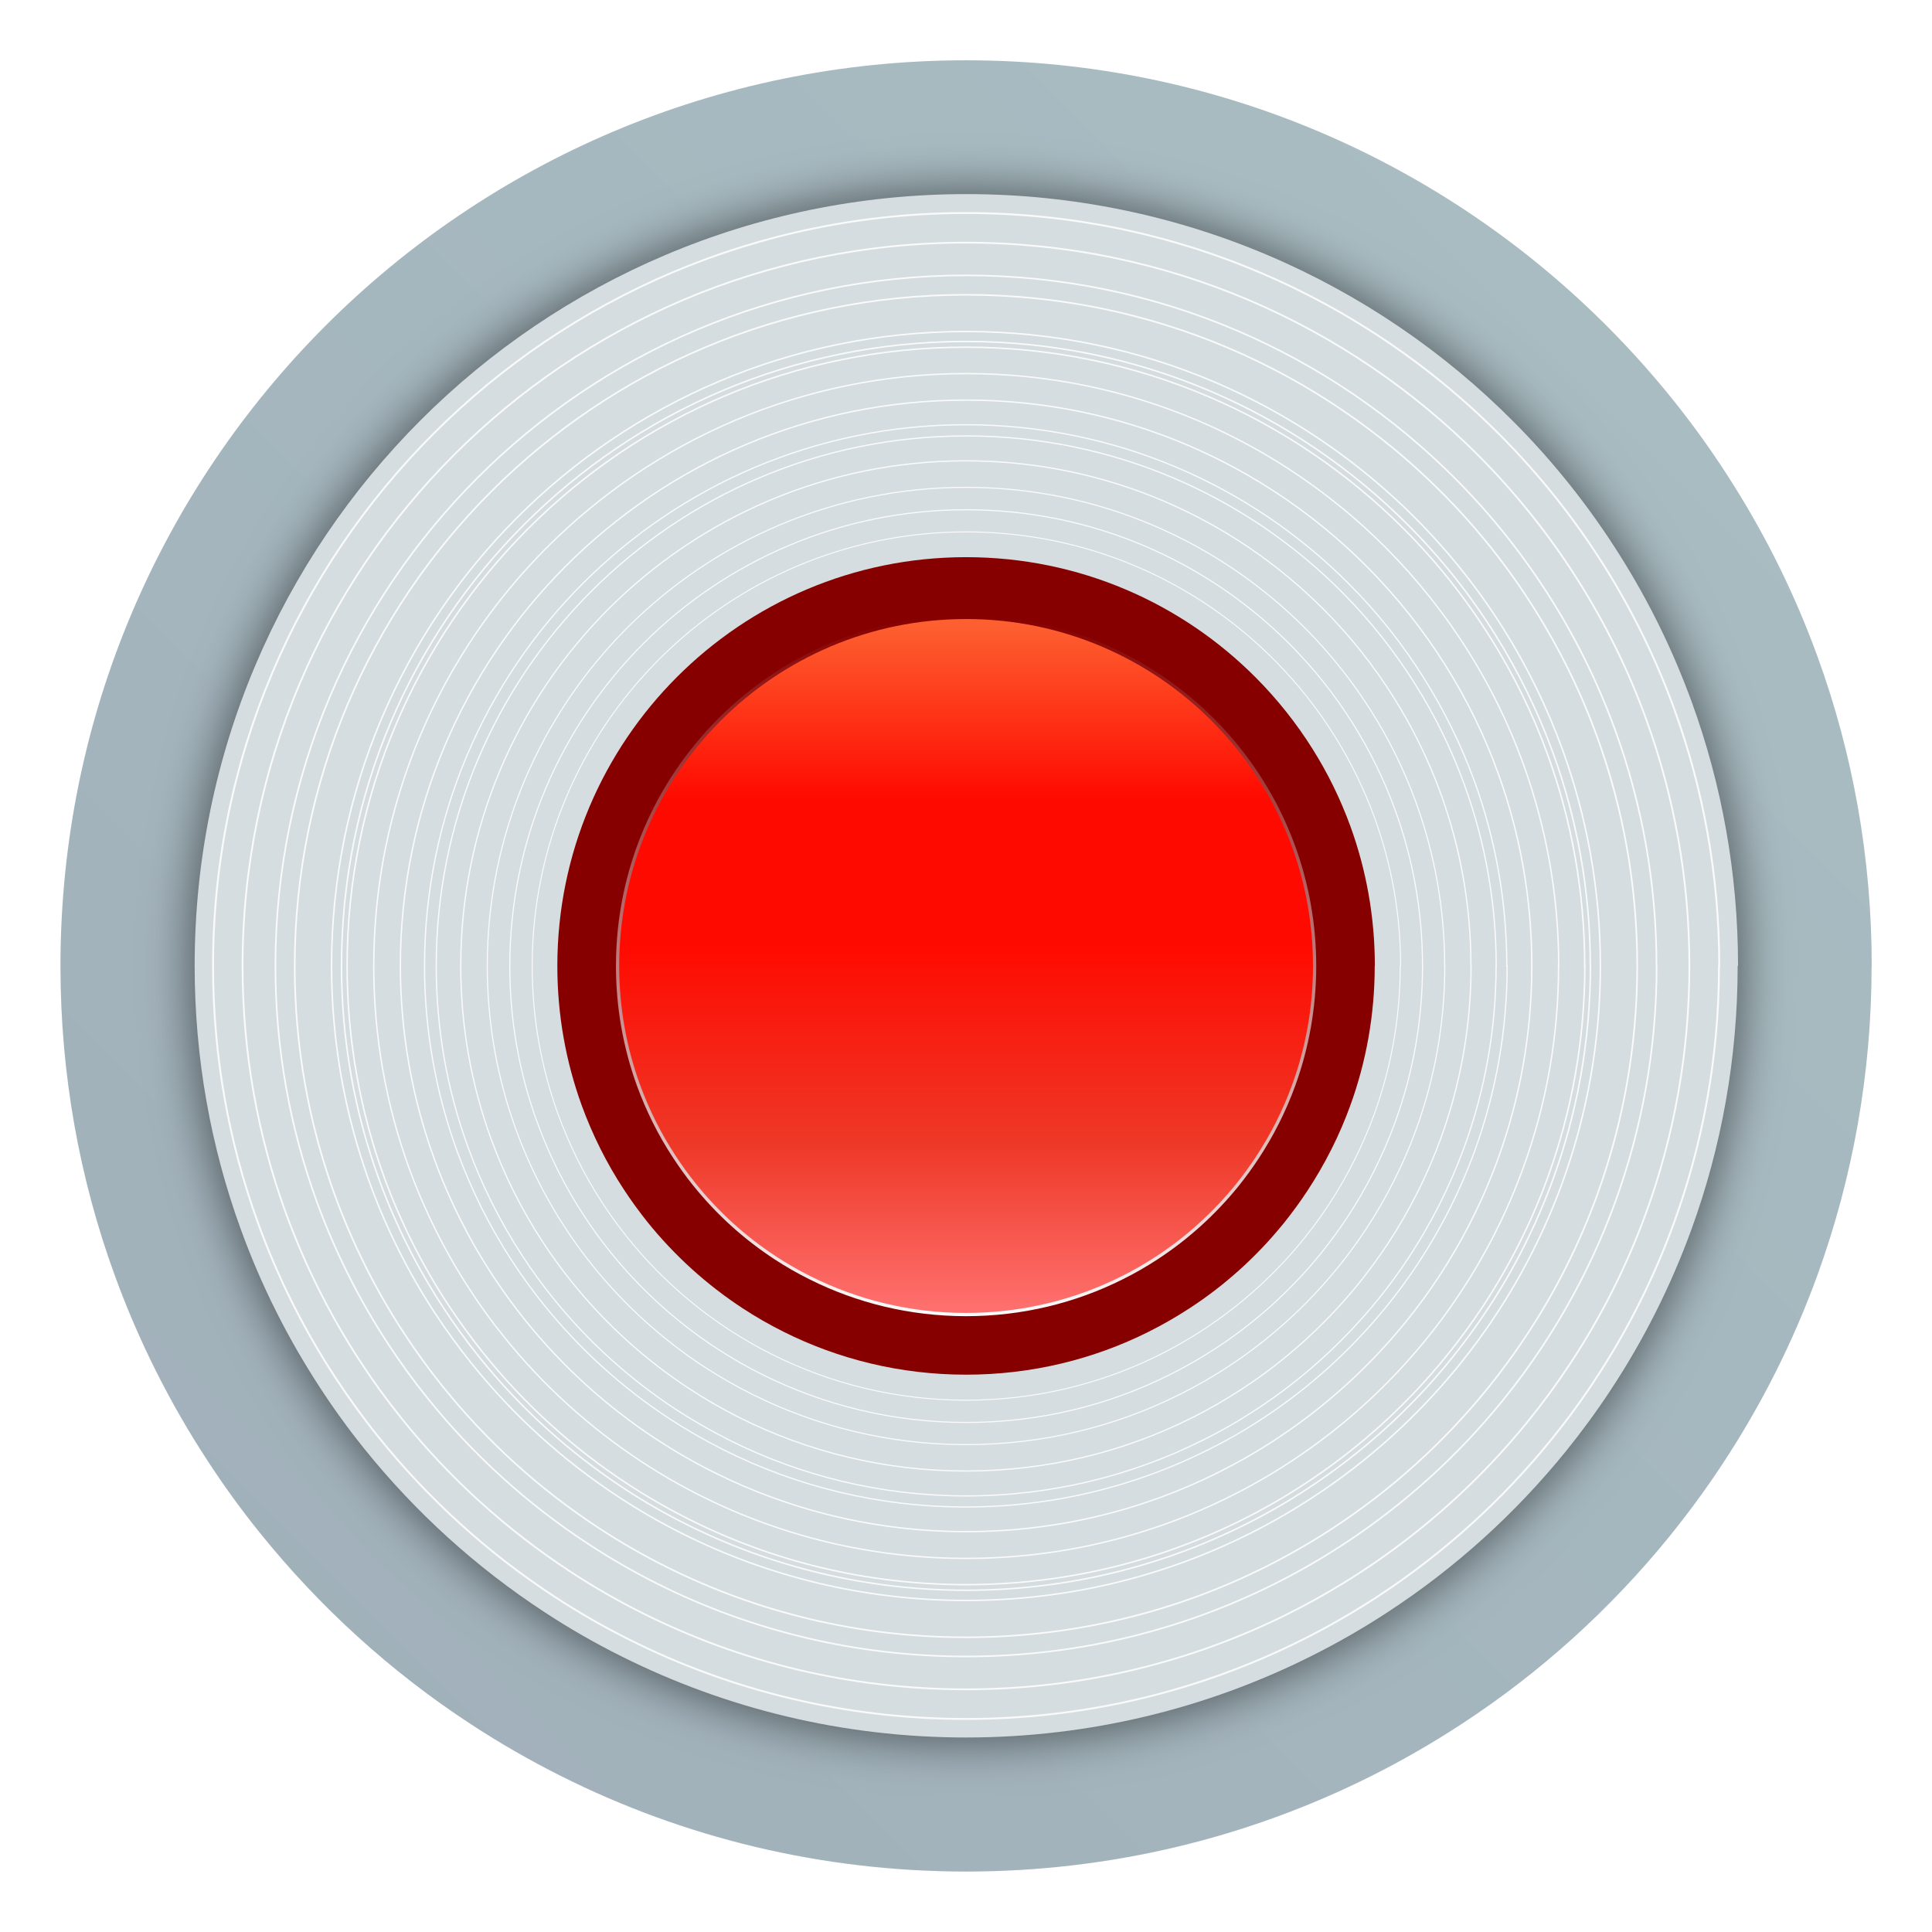
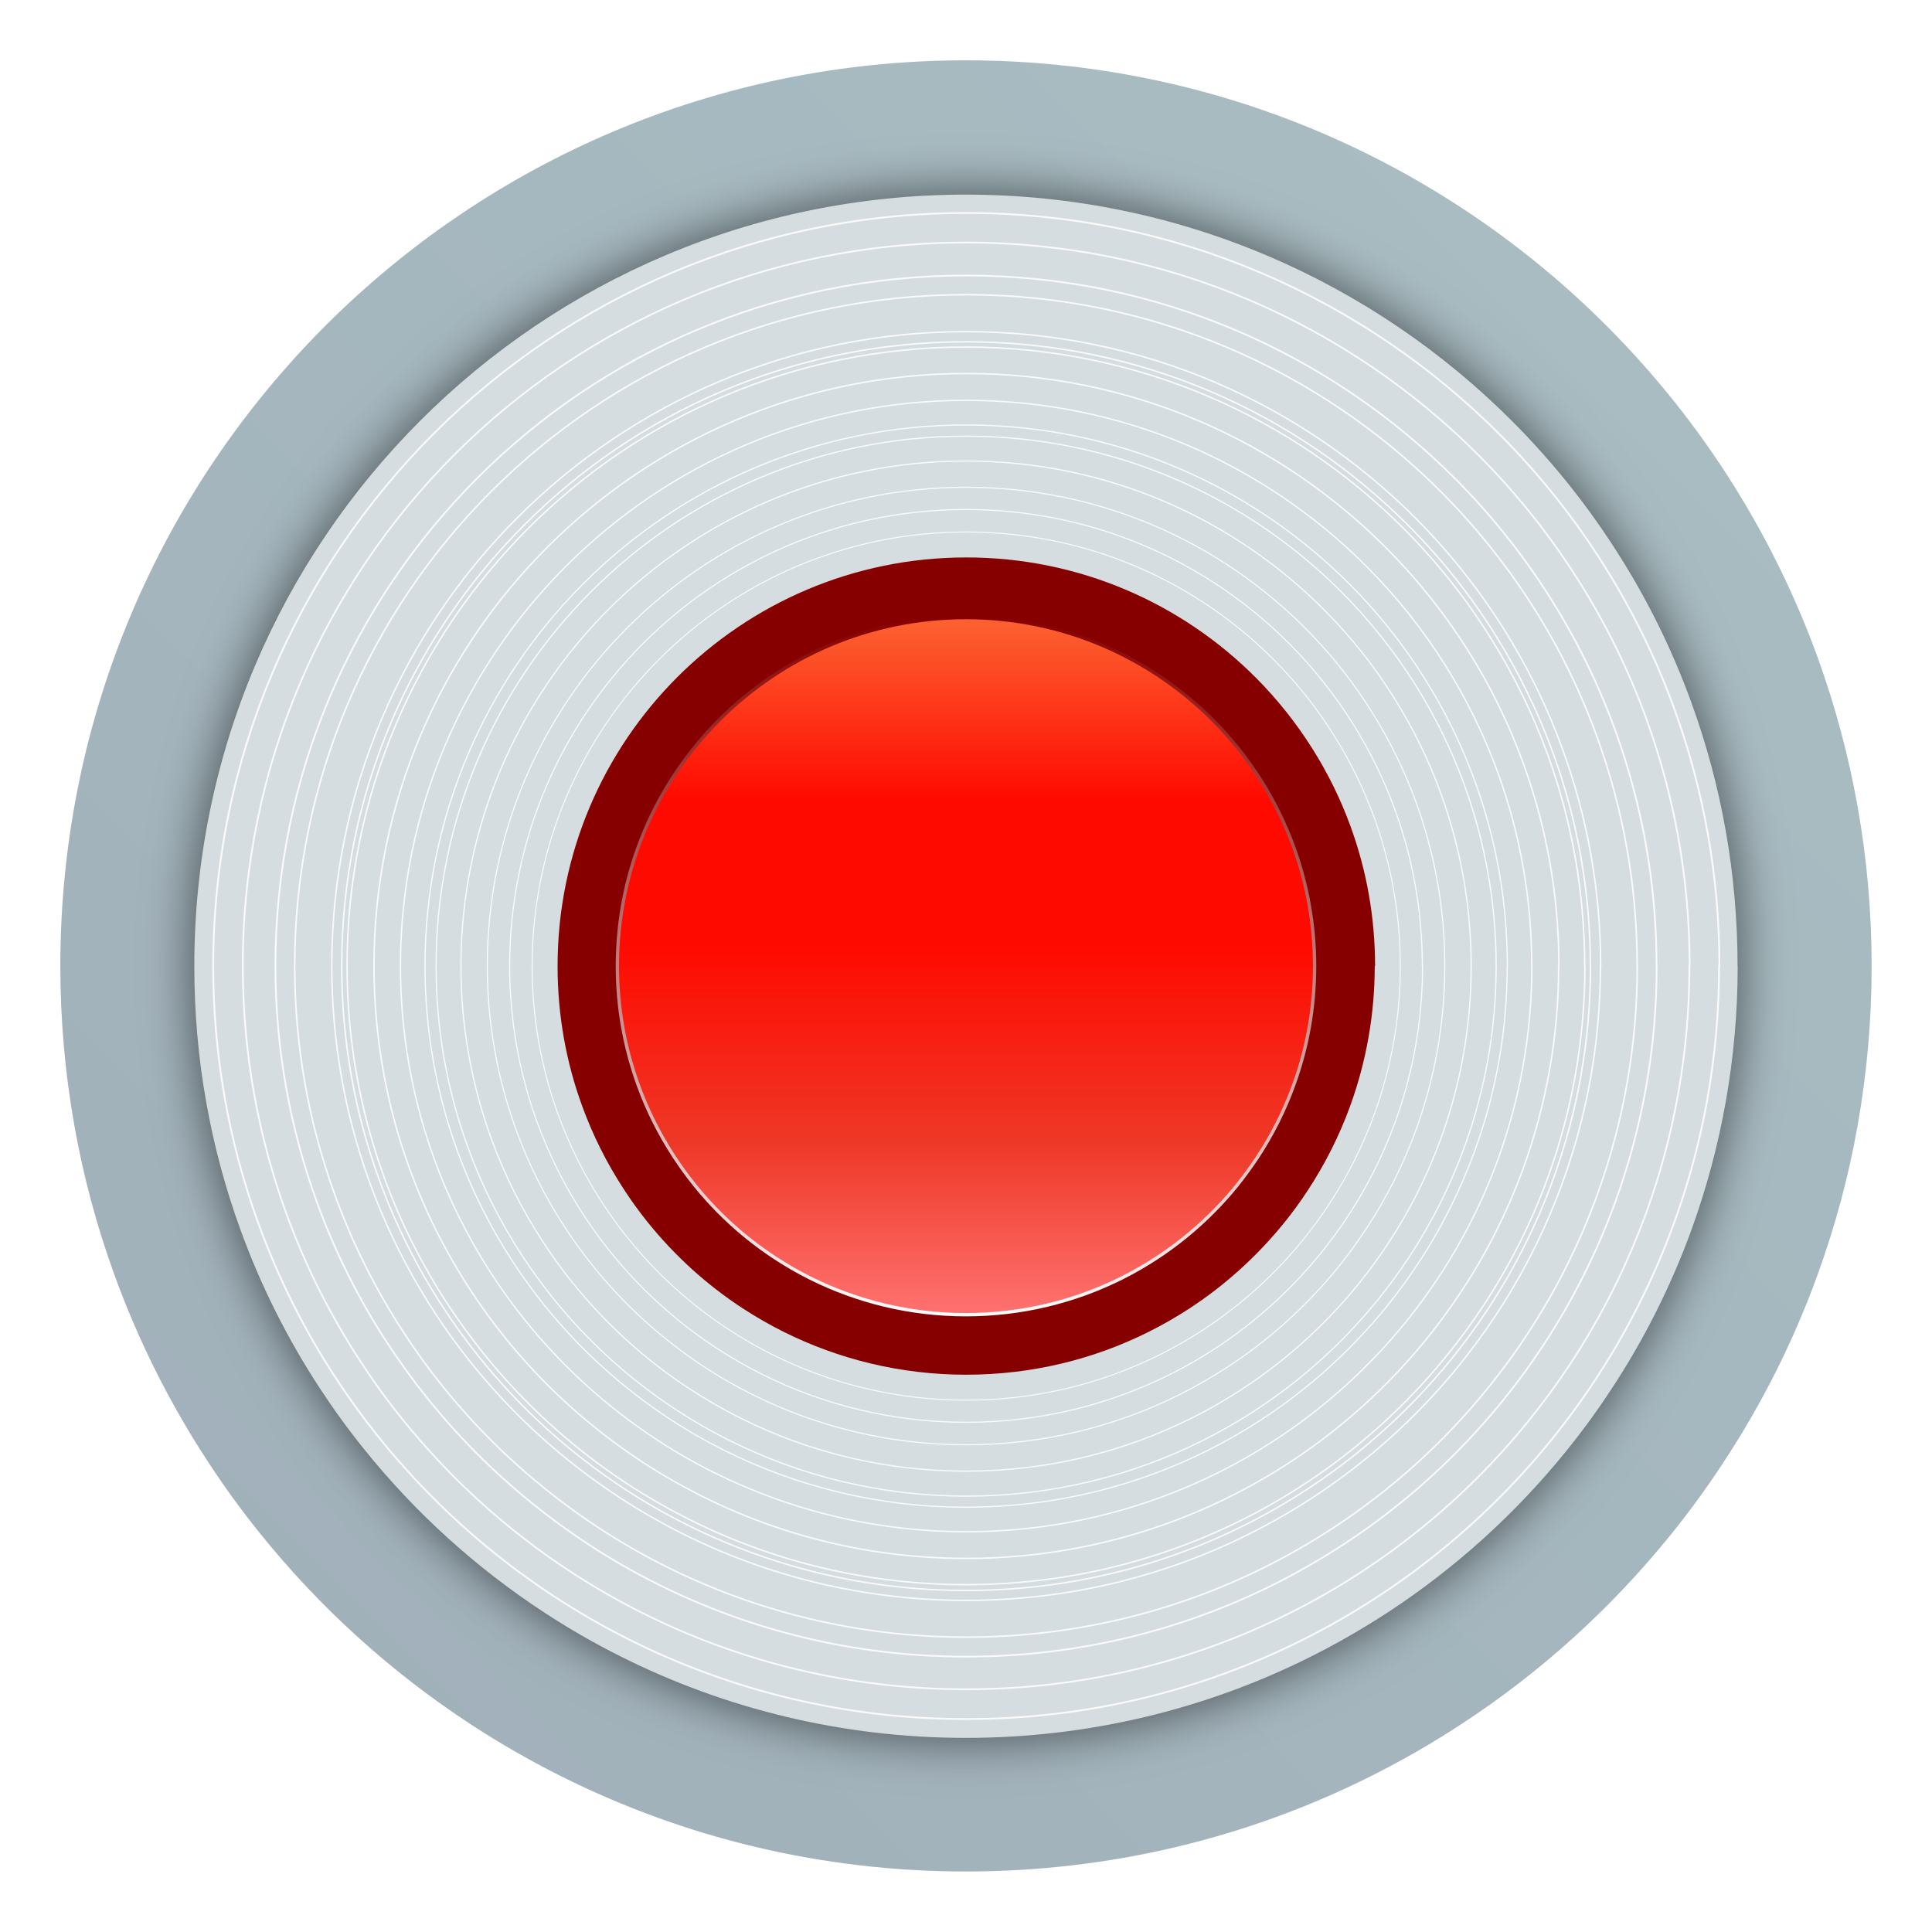
<svg xmlns="http://www.w3.org/2000/svg" width="64" height="64" version="1.1" viewBox="0 0 16.933 16.933">
  <defs>
-     <linearGradient id="i" x1="400.4" x2="400.4" y1="545.62" y2="517.62" gradientTransform="matrix(.41967 0 0 .41967 -173.34 -178.23)" gradientUnits="userSpaceOnUse">
-       <stop stop-color="#d3d3d3" offset="0" />
-       <stop stop-color="#fcf9f9" offset="1" />
-     </linearGradient>
-     <linearGradient id="f" x1="400.4" x2="400.4" y1="545.62" y2="517.62" gradientTransform="matrix(.43343 0 0 .43343 -193.09 -179.69)" gradientUnits="userSpaceOnUse">
-       <stop stop-color="#8d3aff" offset="0" />
-       <stop stop-color="#ff3680" offset="1" />
-     </linearGradient>
-     <linearGradient id="linearGradient1005-8" x1=".739" x2="16.388" y1="16.296" y2=".647" gradientTransform="matrix(.91665 0 0 .91665 .67326 .71162)" gradientUnits="userSpaceOnUse">
+     <linearGradient id="linearGradient1005-8" x1=".739" x2="16.388" y1="16.296" y2=".647" gradientTransform="matrix(.99999 0 0 .99999 2.3654 4.155)" gradientUnits="userSpaceOnUse">
      <stop stop-color="#a0afb9" offset="0" />
      <stop stop-color="#aabec3" offset="1" />
    </linearGradient>
-     <radialGradient id="radialGradient2496" cx="8.466" cy="8.466" r="6.2" gradientTransform="matrix(1 0 0 .99999 1.5e-7 5.2373e-5)" gradientUnits="userSpaceOnUse">
+     <filter id="filter991" x="-.036" y="-.036" width="1.072" height="1.072" color-interpolation-filters="sRGB">
+       <feGaussianBlur stdDeviation="0.186" />
+     </filter>
+     <radialGradient id="radialGradient2496" cx="8.466" cy="8.466" r="6.2" gradientTransform="matrix(1.0909 0 0 1.0909 1.6309 3.3787)" gradientUnits="userSpaceOnUse">
      <stop stop-color="#d4dde0" offset="0" />
      <stop stop-color="#d5dde0" offset="1" />
    </radialGradient>
-     <linearGradient id="linearGradient2612" x1="8.578" x2="8.578" y1="11.815" y2="5.118" gradientTransform="matrix(.82142 0 0 .82142 1.512 1.512)" gradientUnits="userSpaceOnUse">
+     <linearGradient id="linearGradient2612" x1="8.578" x2="8.578" y1="11.815" y2="5.118" gradientTransform="matrix(.8961 0 0 .8961 3.2804 5.0281)" gradientUnits="userSpaceOnUse">
      <stop stop-color="#fe706e" offset="0" />
      <stop stop-color="#ee3827" offset=".243" />
      <stop stop-color="#ff0a00" offset=".531" />
      <stop stop-color="#ff0a00" offset=".743" />
      <stop stop-color="#fd6030" offset="1" />
    </linearGradient>
-     <linearGradient id="linearGradient2632" x1="8.339" x2="8.339" y1="11.265" y2="5.65" gradientUnits="userSpaceOnUse">
+     <linearGradient id="linearGradient2632" x1="8.339" x2="8.339" y1="11.265" y2="5.65" gradientTransform="matrix(1.0909 0 0 1.0909 1.6309 3.3787)" gradientUnits="userSpaceOnUse">
      <stop stop-color="#fafafa" offset="0" />
      <stop stop-color="#870000" offset="1" />
    </linearGradient>
-     <filter id="filter991" x="-.036" y="-.036" width="1.072" height="1.072" color-interpolation-filters="sRGB">
-       <feGaussianBlur stdDeviation="0.186" />
-     </filter>
  </defs>
-   <g transform="translate(-21.834 .89695)" fill="#5e4aa6" stroke-width=".265">
-     <circle cx="-330.35" cy="-328.38" r="0" />
-     <circle cx="-312.11" cy="-326.25" r="0" />
-     <circle cx="-306.02" cy="-333.07" r="0" />
-     <circle cx="-308.84" cy="-326.01" r="0" />
-   </g>
-   <circle cx="-5.235" cy="44.956" r="0" fill="url(#i)" image-rendering="optimizeSpeed" stroke-width=".265" />
-   <circle cx="-19.466" cy="50.818" r="0" fill="none" image-rendering="optimizeSpeed" stroke="url(#f)" stroke-width=".563" />
-   <g transform="translate(-21.834 .89695)" fill="#5e4aa6" stroke-width=".265">
-     <circle cx="-330.35" cy="-328.38" r="0" />
-     <circle cx="-312.11" cy="-326.25" r="0" />
-     <circle cx="-306.02" cy="-333.07" r="0" />
-     <circle cx="-308.84" cy="-326.01" r="0" />
-   </g>
-   <g transform="matrix(1.0909 0 0 1.0909 -.76933 -.76974)">
-     <path d="m15.742 8.466c0 0.872-0.154 1.708-0.435 2.484-0.196 0.539-0.453 1.048-0.764 1.519-0.13 0.198-0.271 0.389-0.419 0.573-0.476 0.588-1.042 1.101-1.678 1.516-0.234 0.153-0.477 0.293-0.729 0.419-0.978 0.489-2.082 0.765-3.25 0.765s-2.272-0.275-3.25-0.765c-0.252-0.126-0.495-0.266-0.729-0.419-0.644-0.421-1.216-0.942-1.697-1.54-0.149-0.185-0.289-0.378-0.419-0.578-0.303-0.463-0.554-0.963-0.746-1.491-0.282-0.775-0.435-1.611-0.435-2.483 0-4.018 3.257-7.276 7.276-7.276 2.017 0 3.842 0.821 5.16 2.147 0.38 0.382 0.718 0.806 1.005 1.264 0.272 0.432 0.499 0.894 0.676 1.381 0.282 0.775 0.435 1.611 0.435 2.484z" fill="url(#linearGradient1005-8)" stroke-width=".028" />
-     <path transform="matrix(1.0067 0 0 1.0067 -.05679 -.05679)" d="m14.666 8.466c0 0.743-0.131 1.456-0.371 2.116-0.167 0.459-0.386 0.893-0.651 1.294-0.111 0.169-0.231 0.332-0.357 0.488-0.406 0.501-0.888 0.938-1.43 1.292-0.199 0.131-0.407 0.25-0.621 0.357-0.833 0.417-1.774 0.652-2.769 0.652-0.995 0-1.936-0.235-2.769-0.652-0.215-0.107-0.422-0.226-0.621-0.357-0.548-0.359-1.036-0.802-1.446-1.312-0.127-0.158-0.246-0.322-0.357-0.493-0.258-0.395-0.472-0.821-0.635-1.271-0.24-0.66-0.37-1.373-0.37-2.115 0-3.424 2.776-6.2 6.2-6.2 1.719 0 3.274 0.699 4.397 1.829 0.324 0.325 0.611 0.687 0.856 1.077 0.232 0.368 0.425 0.762 0.576 1.177 0.24 0.66 0.371 1.373 0.371 2.116z" filter="url(#filter991)" opacity=".5" stroke-width=".024" />
-     <path d="m14.666 8.466c0 0.743-0.131 1.456-0.371 2.116-0.167 0.459-0.386 0.893-0.651 1.294-0.111 0.169-0.231 0.332-0.357 0.488-0.406 0.501-0.888 0.938-1.43 1.292-0.199 0.131-0.407 0.25-0.621 0.357-0.833 0.417-1.774 0.652-2.769 0.652-0.995 0-1.936-0.235-2.769-0.652-0.215-0.107-0.422-0.226-0.621-0.357-0.548-0.359-1.036-0.802-1.446-1.312-0.127-0.158-0.246-0.322-0.357-0.493-0.258-0.395-0.472-0.821-0.635-1.271-0.24-0.66-0.37-1.373-0.37-2.115 0-3.424 2.776-6.2 6.2-6.2 1.719 0 3.274 0.699 4.397 1.829 0.324 0.325 0.611 0.687 0.856 1.077 0.232 0.368 0.425 0.762 0.576 1.177 0.24 0.66 0.371 1.373 0.371 2.116z" fill="url(#radialGradient2496)" stroke-width=".024" />
+   <g transform="translate(-2.4001 -4.1483)">
+     <path d="m18.804 12.615c0 0.952-0.167 1.864-0.475 2.709-0.213 0.588-0.494 1.143-0.834 1.657-0.142 0.216-0.295 0.425-0.457 0.625-0.52 0.642-1.137 1.201-1.831 1.654-0.255 0.167-0.521 0.32-0.795 0.457-1.067 0.534-2.271 0.834-3.546 0.834-1.274 0-2.479-0.3-3.546-0.834-0.275-0.137-0.54-0.29-0.796-0.457-0.702-0.46-1.327-1.027-1.851-1.68-0.163-0.202-0.315-0.413-0.457-0.631-0.33-0.505-0.604-1.051-0.813-1.627-0.307-0.845-0.474-1.757-0.474-2.708 0-4.384 3.554-7.937 7.937-7.937 2.2 0 4.192 0.895 5.63 2.342 0.414 0.417 0.783 0.879 1.096 1.379 0.296 0.471 0.544 0.976 0.737 1.507 0.307 0.846 0.475 1.758 0.475 2.709z" fill="url(#linearGradient1005-8)" stroke-width=".031" />
+     <path transform="matrix(1.0982 0 0 1.0982 1.569 3.3167)" d="m14.666 8.466c0 0.743-0.131 1.456-0.371 2.116-0.167 0.459-0.386 0.893-0.651 1.294-0.111 0.169-0.231 0.332-0.357 0.488-0.406 0.501-0.888 0.938-1.43 1.292-0.199 0.131-0.407 0.25-0.621 0.357-0.833 0.417-1.774 0.652-2.769 0.652-0.995 0-1.936-0.235-2.769-0.652-0.215-0.107-0.422-0.226-0.621-0.357-0.548-0.359-1.036-0.802-1.446-1.312-0.127-0.158-0.246-0.322-0.357-0.493-0.258-0.395-0.472-0.821-0.635-1.271-0.24-0.66-0.37-1.373-0.37-2.115 0-3.424 2.776-6.2 6.2-6.2 1.719 0 3.274 0.699 4.397 1.829 0.324 0.325 0.611 0.687 0.856 1.077 0.232 0.368 0.425 0.762 0.576 1.177 0.24 0.66 0.371 1.373 0.371 2.116z" filter="url(#filter991)" opacity=".5" stroke-width=".024" />
+     <path d="m17.63 12.615c0 0.811-0.143 1.588-0.404 2.309-0.182 0.501-0.421 0.974-0.711 1.412-0.121 0.184-0.251 0.362-0.39 0.533-0.443 0.547-0.969 1.023-1.56 1.41-0.218 0.142-0.444 0.273-0.678 0.39-0.909 0.455-1.935 0.711-3.021 0.711-1.086 0-2.112-0.256-3.021-0.711-0.234-0.117-0.46-0.247-0.678-0.39-0.598-0.392-1.131-0.875-1.577-1.431-0.139-0.172-0.269-0.352-0.39-0.537-0.282-0.431-0.515-0.895-0.693-1.386-0.262-0.72-0.404-1.497-0.404-2.308 0-3.735 3.028-6.763 6.763-6.763 1.875 0 3.572 0.763 4.797 1.995 0.353 0.355 0.667 0.749 0.934 1.175 0.253 0.401 0.464 0.831 0.628 1.284 0.262 0.721 0.404 1.498 0.404 2.309z" fill="url(#radialGradient2496)" stroke-width=".026" />
    <g fill="none" stroke="#fafafa">
-       <path d="m13.012 8.466c0 0.545-0.096 1.067-0.272 1.551-0.122 0.336-0.283 0.655-0.477 0.949-0.081 0.124-0.169 0.243-0.262 0.358-0.298 0.367-0.651 0.687-1.048 0.947-0.146 0.096-0.298 0.183-0.455 0.262-0.611 0.306-1.3 0.478-2.03 0.478-0.73 0-1.419-0.172-2.03-0.478-0.157-0.078-0.309-0.166-0.456-0.262-0.402-0.263-0.76-0.588-1.06-0.962-0.093-0.116-0.18-0.236-0.262-0.361-0.189-0.289-0.346-0.602-0.466-0.932-0.176-0.484-0.272-1.006-0.272-1.551 0-2.51 2.035-4.545 4.545-4.545 1.26 0 2.4 0.513 3.223 1.341 0.237 0.239 0.448 0.503 0.628 0.79 0.17 0.27 0.312 0.559 0.422 0.863 0.176 0.484 0.272 1.006 0.272 1.551z" stroke-width=".011" />
-       <path d="m12.814 8.466c0 0.521-0.092 1.021-0.26 1.484-0.117 0.322-0.271 0.626-0.457 0.908-0.078 0.118-0.162 0.233-0.251 0.342-0.285 0.352-0.623 0.658-1.003 0.906-0.14 0.092-0.285 0.175-0.436 0.25-0.584 0.292-1.244 0.457-1.942 0.457-0.698 0-1.358-0.164-1.942-0.457-0.15-0.075-0.296-0.159-0.436-0.25-0.385-0.252-0.727-0.563-1.014-0.92-0.089-0.111-0.173-0.226-0.251-0.345-0.181-0.277-0.331-0.576-0.446-0.891-0.168-0.463-0.26-0.963-0.26-1.484 0-2.401 1.946-4.348 4.348-4.348 1.205 0 2.296 0.49 3.083 1.283 0.227 0.228 0.429 0.482 0.6 0.756 0.162 0.258 0.298 0.534 0.404 0.825 0.168 0.463 0.26 0.963 0.26 1.484z" stroke-width=".01" />
-       <path d="m14.516 8.466c0 0.725-0.128 1.421-0.362 2.065-0.163 0.448-0.377 0.871-0.636 1.263-0.108 0.165-0.225 0.324-0.349 0.477-0.396 0.489-0.867 0.915-1.395 1.261-0.195 0.127-0.397 0.244-0.606 0.348-0.813 0.407-1.731 0.636-2.702 0.636-0.971 0-1.889-0.229-2.702-0.636-0.209-0.104-0.412-0.221-0.606-0.348-0.535-0.35-1.011-0.783-1.411-1.28-0.124-0.154-0.24-0.315-0.349-0.481-0.252-0.385-0.461-0.801-0.62-1.24-0.234-0.644-0.361-1.339-0.361-2.064 0-3.341 2.708-6.05 6.05-6.05 1.677 0 3.195 0.682 4.291 1.785 0.316 0.318 0.597 0.67 0.836 1.051 0.226 0.359 0.415 0.744 0.562 1.148 0.234 0.644 0.362 1.34 0.362 2.065z" stroke-width=".015" />
-       <path d="m11.955 8.467c0 0.418-0.074 0.819-0.209 1.19-0.094 0.258-0.217 0.502-0.366 0.728-0.062 0.095-0.13 0.187-0.201 0.275-0.228 0.282-0.5 0.528-0.804 0.727-0.112 0.073-0.229 0.141-0.349 0.201-0.469 0.235-0.998 0.367-1.558 0.367-0.56 0-1.089-0.132-1.558-0.367-0.121-0.06-0.237-0.127-0.35-0.201-0.308-0.202-0.583-0.451-0.813-0.738-0.071-0.089-0.139-0.181-0.201-0.277-0.145-0.222-0.265-0.462-0.357-0.715-0.135-0.371-0.208-0.772-0.208-1.19 0-1.926 1.561-3.488 3.488-3.488 0.967 0 1.842 0.393 2.474 1.029 0.182 0.183 0.344 0.386 0.482 0.606 0.13 0.207 0.239 0.429 0.324 0.662 0.135 0.372 0.209 0.772 0.209 1.19z" stroke-width=".008" />
-       <path d="m14.278 8.466c0 0.697-0.123 1.365-0.348 1.984-0.156 0.43-0.362 0.837-0.611 1.213-0.104 0.158-0.216 0.311-0.335 0.458-0.38 0.47-0.833 0.879-1.34 1.211-0.187 0.122-0.381 0.234-0.582 0.335-0.781 0.391-1.663 0.611-2.596 0.611-0.933 0-1.815-0.22-2.596-0.611-0.201-0.1-0.396-0.212-0.583-0.335-0.514-0.337-0.972-0.752-1.355-1.23-0.119-0.148-0.231-0.302-0.335-0.462-0.242-0.37-0.442-0.769-0.596-1.191-0.225-0.619-0.347-1.287-0.347-1.983 0-3.21 2.602-5.811 5.811-5.811 1.611 0 3.069 0.656 4.122 1.714 0.303 0.305 0.573 0.644 0.803 1.01 0.217 0.345 0.399 0.714 0.54 1.103 0.225 0.619 0.348 1.287 0.348 1.984z" stroke-width=".014" />
-       <path d="m14.015 8.466c0 0.665-0.117 1.303-0.332 1.894-0.149 0.411-0.346 0.799-0.583 1.158-0.099 0.151-0.206 0.297-0.32 0.437-0.363 0.449-0.795 0.839-1.279 1.156-0.178 0.117-0.364 0.224-0.556 0.32-0.746 0.373-1.587 0.583-2.478 0.583-0.891 0-1.733-0.21-2.478-0.583-0.192-0.096-0.378-0.203-0.556-0.32-0.491-0.321-0.928-0.718-1.294-1.174-0.114-0.141-0.22-0.288-0.32-0.441-0.231-0.353-0.422-0.734-0.569-1.137-0.215-0.591-0.332-1.228-0.332-1.893 0-3.064 2.484-5.548 5.548-5.548 1.538 0 2.93 0.626 3.935 1.637 0.29 0.291 0.547 0.615 0.766 0.964 0.207 0.329 0.38 0.682 0.515 1.053 0.215 0.591 0.332 1.229 0.332 1.894z" stroke-width=".013" />
-       <path d="m12.313 8.466c0 0.461-0.081 0.903-0.23 1.313-0.103 0.285-0.24 0.554-0.404 0.803-0.069 0.105-0.143 0.206-0.222 0.303-0.252 0.311-0.551 0.582-0.887 0.802-0.124 0.081-0.252 0.155-0.385 0.221-0.517 0.259-1.1 0.404-1.718 0.404-0.618 0-1.201-0.146-1.718-0.404-0.133-0.066-0.262-0.141-0.386-0.221-0.34-0.223-0.643-0.498-0.897-0.814-0.079-0.098-0.153-0.2-0.222-0.306-0.16-0.245-0.293-0.509-0.394-0.788-0.149-0.41-0.23-0.851-0.23-1.312 0-2.124 1.722-3.846 3.846-3.846 1.066 0 2.031 0.434 2.728 1.135 0.201 0.202 0.379 0.426 0.531 0.668 0.144 0.228 0.264 0.473 0.357 0.73 0.149 0.41 0.23 0.852 0.23 1.313z" stroke-width=".009" />
-       <path d="m12.725 8.466c0 0.51-0.09 1-0.255 1.454-0.115 0.315-0.265 0.613-0.447 0.889-0.076 0.116-0.158 0.228-0.245 0.335-0.279 0.344-0.61 0.644-0.982 0.887-0.137 0.09-0.279 0.172-0.427 0.245-0.572 0.286-1.218 0.448-1.902 0.448-0.684 0-1.33-0.161-1.902-0.448-0.147-0.074-0.29-0.156-0.427-0.245-0.377-0.247-0.712-0.551-0.993-0.901-0.087-0.108-0.169-0.221-0.245-0.338-0.177-0.271-0.324-0.564-0.436-0.873-0.165-0.453-0.254-0.943-0.254-1.453 0-2.352 1.906-4.258 4.258-4.258 1.18 0 2.249 0.48 3.02 1.256 0.222 0.223 0.42 0.472 0.588 0.74 0.159 0.253 0.292 0.523 0.395 0.808 0.165 0.454 0.255 0.943 0.255 1.454z" stroke-width=".01" />
-       <path d="m13.227 8.466c0 0.571-0.1 1.118-0.285 1.625-0.128 0.352-0.296 0.686-0.5 0.994-0.085 0.13-0.177 0.255-0.274 0.375-0.312 0.385-0.682 0.72-1.098 0.992-0.153 0.1-0.312 0.192-0.477 0.274-0.64 0.32-1.362 0.5-2.126 0.5-0.764 0-1.486-0.18-2.126-0.5-0.165-0.082-0.324-0.174-0.477-0.274-0.421-0.276-0.796-0.616-1.11-1.007-0.098-0.121-0.189-0.247-0.274-0.378-0.198-0.303-0.362-0.63-0.488-0.976-0.184-0.507-0.284-1.054-0.284-1.624 0-2.629 2.131-4.76 4.76-4.76 1.319 0 2.514 0.537 3.376 1.404 0.248 0.25 0.469 0.527 0.657 0.827 0.178 0.282 0.326 0.585 0.442 0.904 0.184 0.507 0.285 1.054 0.285 1.625z" stroke-width=".011" />
-       <path d="m12.134 8.467c0 0.44-0.077 0.861-0.219 1.252-0.099 0.271-0.228 0.528-0.385 0.766-0.066 0.1-0.136 0.196-0.211 0.289-0.24 0.296-0.525 0.555-0.846 0.764-0.118 0.077-0.241 0.148-0.367 0.211-0.493 0.247-1.049 0.385-1.638 0.385-0.589 0-1.145-0.139-1.638-0.385-0.127-0.063-0.25-0.134-0.368-0.211-0.324-0.212-0.613-0.475-0.855-0.776-0.075-0.093-0.146-0.191-0.211-0.291-0.153-0.233-0.279-0.485-0.376-0.752-0.142-0.39-0.219-0.812-0.219-1.251 0-2.025 1.642-3.667 3.667-3.667 1.016 0 1.936 0.414 2.601 1.082 0.191 0.192 0.362 0.406 0.506 0.637 0.137 0.218 0.251 0.451 0.34 0.696 0.142 0.391 0.219 0.812 0.219 1.252z" stroke-width=".009" />
-       <path d="m13.859 8.466c0 0.646-0.114 1.266-0.322 1.841-0.145 0.399-0.336 0.777-0.567 1.126-0.097 0.147-0.201 0.289-0.311 0.425-0.353 0.436-0.773 0.816-1.244 1.124-0.173 0.114-0.354 0.217-0.54 0.311-0.725 0.363-1.543 0.567-2.409 0.567s-1.684-0.204-2.409-0.567c-0.187-0.093-0.367-0.197-0.541-0.311-0.477-0.312-0.902-0.698-1.257-1.141-0.11-0.137-0.214-0.28-0.311-0.429-0.225-0.343-0.41-0.714-0.553-1.105-0.209-0.574-0.322-1.194-0.322-1.84 0-2.978 2.414-5.393 5.393-5.393 1.495 0 2.848 0.608 3.825 1.591 0.282 0.283 0.532 0.597 0.745 0.937 0.201 0.32 0.37 0.663 0.501 1.024 0.209 0.574 0.322 1.194 0.322 1.841z" stroke-width=".013" />
-       <path d="m12.524 8.466c0 0.486-0.086 0.953-0.243 1.385-0.109 0.3-0.253 0.584-0.426 0.847-0.073 0.11-0.151 0.217-0.234 0.32-0.266 0.328-0.581 0.614-0.936 0.846-0.131 0.085-0.266 0.164-0.407 0.234-0.545 0.273-1.161 0.426-1.813 0.426-0.652 0-1.267-0.154-1.813-0.426-0.14-0.07-0.276-0.148-0.407-0.234-0.359-0.235-0.678-0.525-0.946-0.859-0.083-0.103-0.161-0.211-0.234-0.322-0.169-0.258-0.309-0.537-0.416-0.832-0.157-0.432-0.242-0.898-0.242-1.385 0-2.241 1.817-4.058 4.058-4.058 1.125 0 2.143 0.458 2.878 1.197 0.212 0.213 0.4 0.45 0.56 0.705 0.152 0.241 0.278 0.499 0.377 0.77 0.157 0.432 0.243 0.899 0.243 1.385z" stroke-width=".01" />
-       <path d="m13.563 8.466c0 0.611-0.108 1.197-0.305 1.74-0.137 0.377-0.317 0.734-0.535 1.064-0.091 0.139-0.19 0.273-0.294 0.402-0.334 0.412-0.73 0.771-1.175 1.062-0.164 0.107-0.334 0.206-0.511 0.294-0.685 0.343-1.458 0.536-2.277 0.536-0.818 0-1.592-0.193-2.277-0.536-0.176-0.088-0.347-0.186-0.511-0.294-0.451-0.295-0.852-0.66-1.188-1.079-0.104-0.13-0.202-0.265-0.294-0.405-0.212-0.325-0.388-0.675-0.522-1.045-0.197-0.543-0.305-1.128-0.305-1.739 0-2.815 2.282-5.097 5.097-5.097 1.413 0 2.692 0.575 3.615 1.504 0.266 0.268 0.503 0.565 0.704 0.886 0.19 0.302 0.349 0.627 0.473 0.968 0.197 0.543 0.305 1.129 0.305 1.74z" stroke-width=".012" />
-       <path d="m13.438 8.466c0 0.596-0.105 1.167-0.297 1.697-0.134 0.368-0.31 0.716-0.522 1.038-0.089 0.135-0.185 0.266-0.287 0.392-0.325 0.402-0.712 0.752-1.147 1.036-0.16 0.105-0.326 0.2-0.498 0.286-0.668 0.334-1.423 0.522-2.221 0.522-0.798 0-1.553-0.188-2.221-0.523-0.172-0.086-0.338-0.182-0.498-0.286-0.44-0.288-0.831-0.643-1.159-1.052-0.102-0.127-0.197-0.259-0.287-0.395-0.207-0.317-0.378-0.658-0.51-1.019-0.192-0.529-0.297-1.101-0.297-1.696 0-2.746 2.226-4.971 4.971-4.971 1.378 0 2.625 0.561 3.526 1.467 0.26 0.261 0.49 0.551 0.687 0.864 0.186 0.295 0.341 0.611 0.462 0.944 0.192 0.53 0.297 1.101 0.297 1.697z" stroke-width=".012" />
-       <path d="m13.483 8.466c0 0.601-0.106 1.178-0.3 1.712-0.135 0.371-0.312 0.723-0.527 1.047-0.09 0.137-0.187 0.268-0.289 0.395-0.328 0.406-0.719 0.759-1.157 1.046-0.161 0.106-0.329 0.202-0.503 0.289-0.674 0.337-1.435 0.527-2.241 0.527-0.805 0-1.567-0.19-2.241-0.527-0.174-0.087-0.342-0.183-0.503-0.289-0.444-0.291-0.839-0.649-1.17-1.062-0.103-0.128-0.199-0.261-0.289-0.399-0.209-0.319-0.382-0.664-0.514-1.028-0.194-0.534-0.3-1.111-0.3-1.712 0-2.771 2.246-5.016 5.016-5.016 1.391 0 2.649 0.566 3.558 1.48 0.262 0.263 0.495 0.556 0.693 0.872 0.187 0.298 0.344 0.617 0.466 0.952 0.194 0.534 0.3 1.111 0.3 1.712z" stroke-width=".012" />
+       <path d="m15.826 12.615c0 0.594-0.105 1.164-0.296 1.692-0.133 0.367-0.309 0.714-0.521 1.035-0.089 0.135-0.184 0.265-0.286 0.391-0.325 0.401-0.71 0.75-1.143 1.033-0.159 0.104-0.325 0.2-0.497 0.286-0.666 0.333-1.419 0.521-2.215 0.521-0.796 0-1.548-0.188-2.215-0.521-0.172-0.086-0.338-0.181-0.497-0.286-0.439-0.287-0.829-0.642-1.156-1.049-0.102-0.126-0.197-0.258-0.286-0.394-0.206-0.316-0.377-0.656-0.508-1.016-0.192-0.528-0.296-1.098-0.296-1.692 0-2.738 2.22-4.958 4.958-4.958 1.375 0 2.618 0.559 3.516 1.463 0.259 0.26 0.489 0.549 0.685 0.862 0.185 0.294 0.34 0.61 0.46 0.941 0.192 0.528 0.296 1.098 0.296 1.692z" stroke-width=".012" />
+       <path d="m15.61 12.615c0 0.569-0.1 1.114-0.284 1.619-0.128 0.351-0.295 0.683-0.498 0.99-0.085 0.129-0.176 0.254-0.273 0.374-0.311 0.383-0.679 0.717-1.094 0.989-0.153 0.1-0.311 0.191-0.475 0.273-0.637 0.319-1.357 0.498-2.119 0.498-0.762 0-1.481-0.179-2.119-0.498-0.164-0.082-0.323-0.173-0.475-0.273-0.419-0.275-0.793-0.614-1.106-1.004-0.097-0.121-0.188-0.247-0.273-0.377-0.197-0.302-0.361-0.628-0.486-0.972-0.183-0.505-0.283-1.05-0.283-1.618 0-2.619 2.123-4.743 4.743-4.743 1.315 0 2.505 0.535 3.364 1.399 0.248 0.249 0.468 0.525 0.655 0.824 0.177 0.281 0.325 0.583 0.44 0.9 0.184 0.505 0.284 1.05 0.284 1.619z" stroke-width=".011" />
+       <path d="m17.467 12.615c0 0.791-0.139 1.55-0.395 2.253-0.178 0.489-0.411 0.951-0.693 1.378-0.118 0.18-0.245 0.353-0.38 0.52-0.432 0.534-0.946 0.998-1.522 1.375-0.212 0.139-0.433 0.266-0.661 0.38-0.887 0.444-1.888 0.694-2.948 0.694-1.06 0-2.061-0.25-2.948-0.694-0.228-0.114-0.449-0.241-0.662-0.38-0.584-0.382-1.103-0.854-1.539-1.397-0.135-0.168-0.262-0.343-0.38-0.524-0.275-0.42-0.502-0.874-0.676-1.353-0.255-0.703-0.394-1.461-0.394-2.252 0-3.645 2.955-6.6 6.6-6.6 1.83 0 3.485 0.745 4.681 1.947 0.345 0.346 0.651 0.731 0.912 1.147 0.246 0.392 0.453 0.811 0.613 1.253 0.255 0.703 0.395 1.462 0.395 2.253z" stroke-width=".016" />
+       <path d="m14.673 12.615c0 0.456-0.08 0.893-0.228 1.299-0.102 0.282-0.237 0.548-0.4 0.794-0.068 0.104-0.141 0.204-0.219 0.3-0.249 0.308-0.545 0.576-0.877 0.793-0.122 0.08-0.25 0.153-0.381 0.219-0.511 0.256-1.089 0.4-1.7 0.4-0.611 0-1.188-0.144-1.7-0.4-0.132-0.066-0.259-0.139-0.381-0.219-0.337-0.22-0.636-0.492-0.887-0.805-0.078-0.097-0.151-0.198-0.219-0.302-0.158-0.242-0.29-0.504-0.39-0.78-0.147-0.405-0.227-0.842-0.227-1.298 0-2.101 1.703-3.805 3.805-3.805 1.055 0 2.009 0.429 2.698 1.122 0.199 0.2 0.375 0.421 0.525 0.661 0.142 0.226 0.261 0.468 0.353 0.722 0.147 0.405 0.228 0.843 0.228 1.299z" stroke-width=".009" />
+       <path d="m17.207 12.615c0 0.76-0.134 1.489-0.379 2.164-0.171 0.469-0.395 0.913-0.666 1.324-0.114 0.173-0.236 0.339-0.365 0.499-0.415 0.513-0.908 0.959-1.462 1.321-0.204 0.134-0.416 0.256-0.635 0.365-0.852 0.426-1.814 0.666-2.832 0.666-1.018 0-1.98-0.24-2.832-0.666-0.219-0.109-0.432-0.232-0.636-0.365-0.561-0.367-1.06-0.821-1.478-1.342-0.13-0.161-0.252-0.33-0.365-0.504-0.264-0.404-0.483-0.839-0.65-1.3-0.245-0.675-0.379-1.404-0.379-2.163 0-3.501 2.838-6.34 6.34-6.34 1.758 0 3.348 0.715 4.497 1.87 0.331 0.333 0.625 0.702 0.876 1.102 0.237 0.376 0.435 0.779 0.589 1.204 0.245 0.675 0.379 1.404 0.379 2.164z" stroke-width=".015" />
+       <path d="m16.92 12.615c0 0.726-0.128 1.421-0.362 2.066-0.163 0.448-0.377 0.872-0.636 1.264-0.108 0.165-0.225 0.324-0.349 0.477-0.396 0.489-0.867 0.916-1.396 1.261-0.195 0.127-0.397 0.244-0.606 0.349-0.813 0.407-1.732 0.636-2.704 0.636-0.972 0-1.89-0.229-2.704-0.636-0.209-0.104-0.412-0.221-0.607-0.349-0.535-0.351-1.012-0.783-1.411-1.281-0.124-0.154-0.24-0.315-0.349-0.481-0.252-0.385-0.461-0.801-0.62-1.241-0.234-0.645-0.362-1.34-0.362-2.065 0-3.343 2.71-6.052 6.052-6.052 1.678 0 3.196 0.683 4.293 1.786 0.316 0.318 0.597 0.67 0.836 1.052 0.226 0.359 0.415 0.744 0.562 1.149 0.234 0.645 0.362 1.34 0.362 2.066z" stroke-width=".015" />
+       <path d="m15.063 12.615c0 0.503-0.089 0.985-0.251 1.432-0.113 0.311-0.261 0.604-0.441 0.876-0.075 0.114-0.156 0.225-0.242 0.331-0.275 0.339-0.601 0.635-0.968 0.874-0.135 0.088-0.275 0.169-0.42 0.242-0.564 0.282-1.2 0.441-1.874 0.441-0.674 0-1.31-0.159-1.874-0.441-0.145-0.072-0.286-0.153-0.421-0.242-0.371-0.243-0.701-0.543-0.978-0.888-0.086-0.107-0.167-0.218-0.242-0.333-0.175-0.267-0.319-0.555-0.43-0.86-0.162-0.447-0.251-0.929-0.251-1.432 0-2.317 1.879-4.196 4.196-4.196 1.163 0 2.216 0.473 2.976 1.238 0.219 0.22 0.414 0.465 0.579 0.729 0.157 0.249 0.288 0.516 0.39 0.796 0.162 0.447 0.251 0.929 0.251 1.432z" stroke-width=".01" />
+       <path d="m15.513 12.615c0 0.557-0.098 1.091-0.278 1.586-0.125 0.344-0.289 0.669-0.488 0.97-0.083 0.126-0.173 0.249-0.268 0.366-0.304 0.376-0.665 0.703-1.071 0.968-0.149 0.098-0.305 0.187-0.465 0.268-0.624 0.312-1.329 0.488-2.075 0.488-0.746 0-1.451-0.176-2.075-0.488-0.161-0.08-0.316-0.17-0.466-0.268-0.411-0.269-0.777-0.601-1.083-0.983-0.095-0.118-0.184-0.242-0.268-0.369-0.193-0.296-0.354-0.615-0.476-0.952-0.18-0.495-0.278-1.028-0.278-1.585 0-2.565 2.08-4.645 4.645-4.645 1.288 0 2.453 0.524 3.295 1.37 0.242 0.244 0.458 0.515 0.642 0.807 0.173 0.276 0.319 0.571 0.431 0.882 0.18 0.495 0.278 1.029 0.278 1.586z" stroke-width=".011" />
+       <path d="m16.061 12.615c0 0.622-0.11 1.219-0.31 1.772-0.14 0.384-0.323 0.748-0.546 1.084-0.093 0.141-0.193 0.278-0.299 0.409-0.34 0.42-0.744 0.785-1.197 1.082-0.167 0.109-0.341 0.209-0.52 0.299-0.698 0.349-1.486 0.546-2.319 0.546-0.834 0-1.621-0.196-2.319-0.546-0.18-0.09-0.354-0.19-0.521-0.299-0.459-0.301-0.868-0.672-1.211-1.099-0.106-0.132-0.206-0.27-0.299-0.413-0.216-0.331-0.395-0.687-0.532-1.064-0.201-0.553-0.31-1.15-0.31-1.772 0-2.868 2.325-5.192 5.192-5.192 1.44 0 2.742 0.586 3.683 1.532 0.271 0.273 0.512 0.575 0.717 0.902 0.194 0.308 0.356 0.638 0.482 0.986 0.201 0.553 0.311 1.15 0.311 1.772z" stroke-width=".013" />
+       <path d="m14.868 12.615c0 0.48-0.084 0.939-0.239 1.365-0.108 0.296-0.249 0.576-0.42 0.835-0.072 0.109-0.149 0.214-0.231 0.315-0.262 0.323-0.573 0.605-0.922 0.834-0.129 0.084-0.262 0.161-0.401 0.23-0.538 0.269-1.145 0.42-1.787 0.42-0.642 0-1.249-0.151-1.787-0.42-0.138-0.069-0.272-0.146-0.401-0.23-0.354-0.232-0.669-0.518-0.933-0.847-0.082-0.102-0.159-0.208-0.231-0.318-0.167-0.255-0.304-0.53-0.41-0.82-0.155-0.426-0.239-0.886-0.239-1.365 0-2.209 1.791-4 4-4 1.109 0 2.112 0.451 2.837 1.18 0.209 0.21 0.394 0.443 0.552 0.695 0.149 0.237 0.274 0.492 0.371 0.759 0.155 0.426 0.239 0.886 0.239 1.365z" stroke-width=".01" />
+       <path d="m16.75 12.615c0 0.705-0.124 1.381-0.352 2.008-0.158 0.436-0.366 0.847-0.618 1.228-0.105 0.16-0.219 0.315-0.339 0.463-0.385 0.476-0.843 0.89-1.357 1.226-0.189 0.124-0.386 0.237-0.589 0.339-0.791 0.396-1.683 0.618-2.628 0.618-0.945 0-1.837-0.223-2.628-0.618-0.204-0.102-0.401-0.215-0.59-0.339-0.52-0.341-0.984-0.761-1.372-1.245-0.121-0.15-0.234-0.306-0.339-0.468-0.245-0.375-0.448-0.779-0.603-1.206-0.228-0.626-0.352-1.302-0.352-2.007 0-3.249 2.634-5.883 5.883-5.883 1.631 0 3.107 0.664 4.172 1.736 0.307 0.309 0.58 0.652 0.813 1.022 0.22 0.349 0.403 0.723 0.546 1.117 0.228 0.627 0.352 1.303 0.352 2.008z" stroke-width=".014" />
+       <path d="m15.294 12.615c0 0.531-0.093 1.04-0.265 1.511-0.119 0.328-0.276 0.638-0.465 0.924-0.079 0.121-0.165 0.237-0.255 0.349-0.29 0.358-0.634 0.67-1.021 0.923-0.142 0.093-0.29 0.179-0.444 0.255-0.595 0.298-1.267 0.465-1.977 0.465-0.711 0-1.383-0.167-1.977-0.465-0.153-0.076-0.301-0.162-0.444-0.255-0.392-0.256-0.74-0.573-1.032-0.937-0.091-0.113-0.176-0.23-0.255-0.352-0.184-0.282-0.337-0.586-0.454-0.907-0.171-0.471-0.265-0.98-0.265-1.51 0-2.445 1.982-4.427 4.427-4.427 1.227 0 2.338 0.499 3.14 1.306 0.231 0.232 0.437 0.49 0.611 0.769 0.165 0.263 0.304 0.544 0.411 0.84 0.171 0.472 0.265 0.98 0.265 1.511z" stroke-width=".011" />
+       <path d="m16.427 12.615c0 0.667-0.117 1.306-0.332 1.898-0.15 0.412-0.346 0.801-0.584 1.161-0.1 0.151-0.207 0.298-0.32 0.438-0.364 0.45-0.797 0.841-1.282 1.159-0.179 0.117-0.365 0.224-0.557 0.32-0.747 0.374-1.591 0.584-2.484 0.584-0.893 0-1.736-0.21-2.484-0.584-0.192-0.096-0.379-0.203-0.557-0.32-0.492-0.322-0.93-0.72-1.297-1.177-0.114-0.142-0.221-0.289-0.32-0.442-0.231-0.354-0.423-0.736-0.57-1.14-0.215-0.592-0.332-1.231-0.332-1.897 0-3.071 2.49-5.56 5.56-5.56 1.542 0 2.936 0.627 3.944 1.64 0.29 0.292 0.548 0.616 0.768 0.966 0.208 0.33 0.381 0.684 0.516 1.056 0.215 0.592 0.333 1.231 0.333 1.898z" stroke-width=".013" />
+       <path d="m16.291 12.615c0 0.65-0.114 1.274-0.324 1.851-0.146 0.402-0.338 0.781-0.57 1.132-0.097 0.148-0.202 0.29-0.313 0.427-0.355 0.439-0.777 0.82-1.251 1.13-0.174 0.114-0.356 0.219-0.543 0.312-0.729 0.365-1.552 0.57-2.423 0.57-0.871 0-1.694-0.205-2.423-0.57-0.188-0.094-0.369-0.198-0.544-0.312-0.48-0.314-0.907-0.702-1.265-1.148-0.111-0.138-0.215-0.282-0.313-0.431-0.226-0.345-0.413-0.718-0.556-1.112-0.21-0.578-0.324-1.201-0.324-1.851 0-2.995 2.428-5.423 5.423-5.423 1.504 0 2.864 0.612 3.847 1.6 0.283 0.285 0.535 0.601 0.749 0.943 0.203 0.322 0.372 0.667 0.504 1.03 0.21 0.578 0.324 1.201 0.324 1.851z" stroke-width=".013" />
+       <path d="m16.34 12.615c0 0.656-0.115 1.285-0.327 1.868-0.147 0.405-0.341 0.788-0.575 1.143-0.098 0.149-0.203 0.293-0.315 0.431-0.358 0.442-0.784 0.828-1.262 1.141-0.176 0.115-0.359 0.221-0.548 0.315-0.735 0.368-1.566 0.575-2.445 0.575-0.879 0-1.709-0.207-2.445-0.575-0.189-0.094-0.373-0.2-0.549-0.315-0.484-0.317-0.915-0.708-1.276-1.158-0.112-0.139-0.217-0.285-0.315-0.435-0.228-0.348-0.417-0.724-0.561-1.122-0.212-0.583-0.327-1.212-0.327-1.867 0-3.022 2.45-5.472 5.472-5.472 1.517 0 2.89 0.617 3.881 1.615 0.286 0.287 0.54 0.606 0.756 0.951 0.204 0.325 0.375 0.673 0.508 1.039 0.212 0.583 0.327 1.212 0.327 1.868z" stroke-width=".013" />
    </g>
-     <path d="m11.75 8.466c0 0.394-0.069 0.771-0.196 1.121-0.088 0.243-0.205 0.473-0.345 0.686-0.059 0.089-0.122 0.176-0.189 0.259-0.215 0.266-0.47 0.497-0.757 0.684-0.106 0.069-0.215 0.132-0.329 0.189-0.441 0.221-0.94 0.345-1.467 0.345s-1.026-0.124-1.467-0.345c-0.114-0.057-0.224-0.12-0.329-0.189-0.29-0.19-0.549-0.425-0.766-0.695-0.067-0.084-0.13-0.171-0.189-0.261-0.137-0.209-0.25-0.435-0.337-0.673-0.127-0.35-0.196-0.727-0.196-1.121 0-1.813 1.47-3.284 3.284-3.284 0.91 0 1.734 0.37 2.329 0.969 0.171 0.172 0.324 0.364 0.454 0.571 0.123 0.195 0.225 0.404 0.305 0.623 0.127 0.35 0.196 0.727 0.196 1.121z" fill="#870000" stroke-width=".013" />
-     <path d="m11.267 8.466c0 0.336-0.059 0.658-0.167 0.956-0.075 0.207-0.174 0.403-0.294 0.585-0.05 0.076-0.104 0.15-0.161 0.221-0.183 0.226-0.401 0.424-0.646 0.584-0.09 0.059-0.184 0.113-0.281 0.161-0.376 0.188-0.801 0.294-1.251 0.294s-0.875-0.106-1.251-0.294c-0.097-0.048-0.191-0.102-0.281-0.161-0.248-0.162-0.468-0.362-0.653-0.593-0.057-0.071-0.111-0.146-0.161-0.223-0.117-0.178-0.213-0.371-0.287-0.574-0.108-0.298-0.167-0.62-0.167-0.956 0-1.547 1.254-2.8 2.8-2.8 0.776 0 1.479 0.316 1.986 0.826 0.146 0.147 0.276 0.31 0.387 0.487 0.105 0.166 0.192 0.344 0.26 0.532 0.108 0.298 0.167 0.62 0.167 0.956z" fill="url(#linearGradient2612)" stroke="url(#linearGradient2632)" stroke-width=".026" />
+     <path d="m14.449 12.615c0 0.429-0.076 0.841-0.214 1.223-0.096 0.265-0.223 0.516-0.376 0.748-0.064 0.098-0.133 0.192-0.206 0.282-0.235 0.29-0.513 0.542-0.826 0.747-0.115 0.075-0.235 0.144-0.359 0.206-0.481 0.241-1.025 0.376-1.6 0.376-0.575 0-1.119-0.136-1.6-0.376-0.124-0.062-0.244-0.131-0.359-0.206-0.317-0.207-0.599-0.464-0.835-0.758-0.073-0.091-0.142-0.186-0.206-0.285-0.149-0.228-0.273-0.474-0.367-0.734-0.139-0.381-0.214-0.793-0.214-1.222 0-1.978 1.604-3.582 3.582-3.582 0.993 0 1.892 0.404 2.541 1.057 0.187 0.188 0.353 0.397 0.495 0.623 0.134 0.213 0.246 0.44 0.333 0.68 0.139 0.382 0.214 0.793 0.214 1.223z" fill="#870000" stroke-width=".014" />
+     <path d="m13.922 12.615c0 0.366-0.064 0.717-0.183 1.043-0.082 0.226-0.19 0.44-0.321 0.638-0.055 0.083-0.114 0.163-0.176 0.241-0.2 0.247-0.438 0.462-0.705 0.637-0.098 0.064-0.2 0.123-0.306 0.176-0.411 0.205-0.874 0.321-1.365 0.321s-0.954-0.116-1.365-0.321c-0.106-0.053-0.208-0.112-0.306-0.176-0.27-0.177-0.511-0.395-0.712-0.647-0.063-0.078-0.121-0.159-0.176-0.243-0.127-0.195-0.233-0.404-0.313-0.626-0.118-0.325-0.183-0.676-0.183-1.042 0-1.687 1.368-3.055 3.055-3.055 0.847 0 1.613 0.345 2.167 0.901 0.159 0.16 0.301 0.338 0.422 0.531 0.114 0.181 0.209 0.376 0.284 0.58 0.118 0.325 0.183 0.677 0.183 1.043z" fill="url(#linearGradient2612)" stroke="url(#linearGradient2632)" stroke-width=".029" />
  </g>
</svg>
